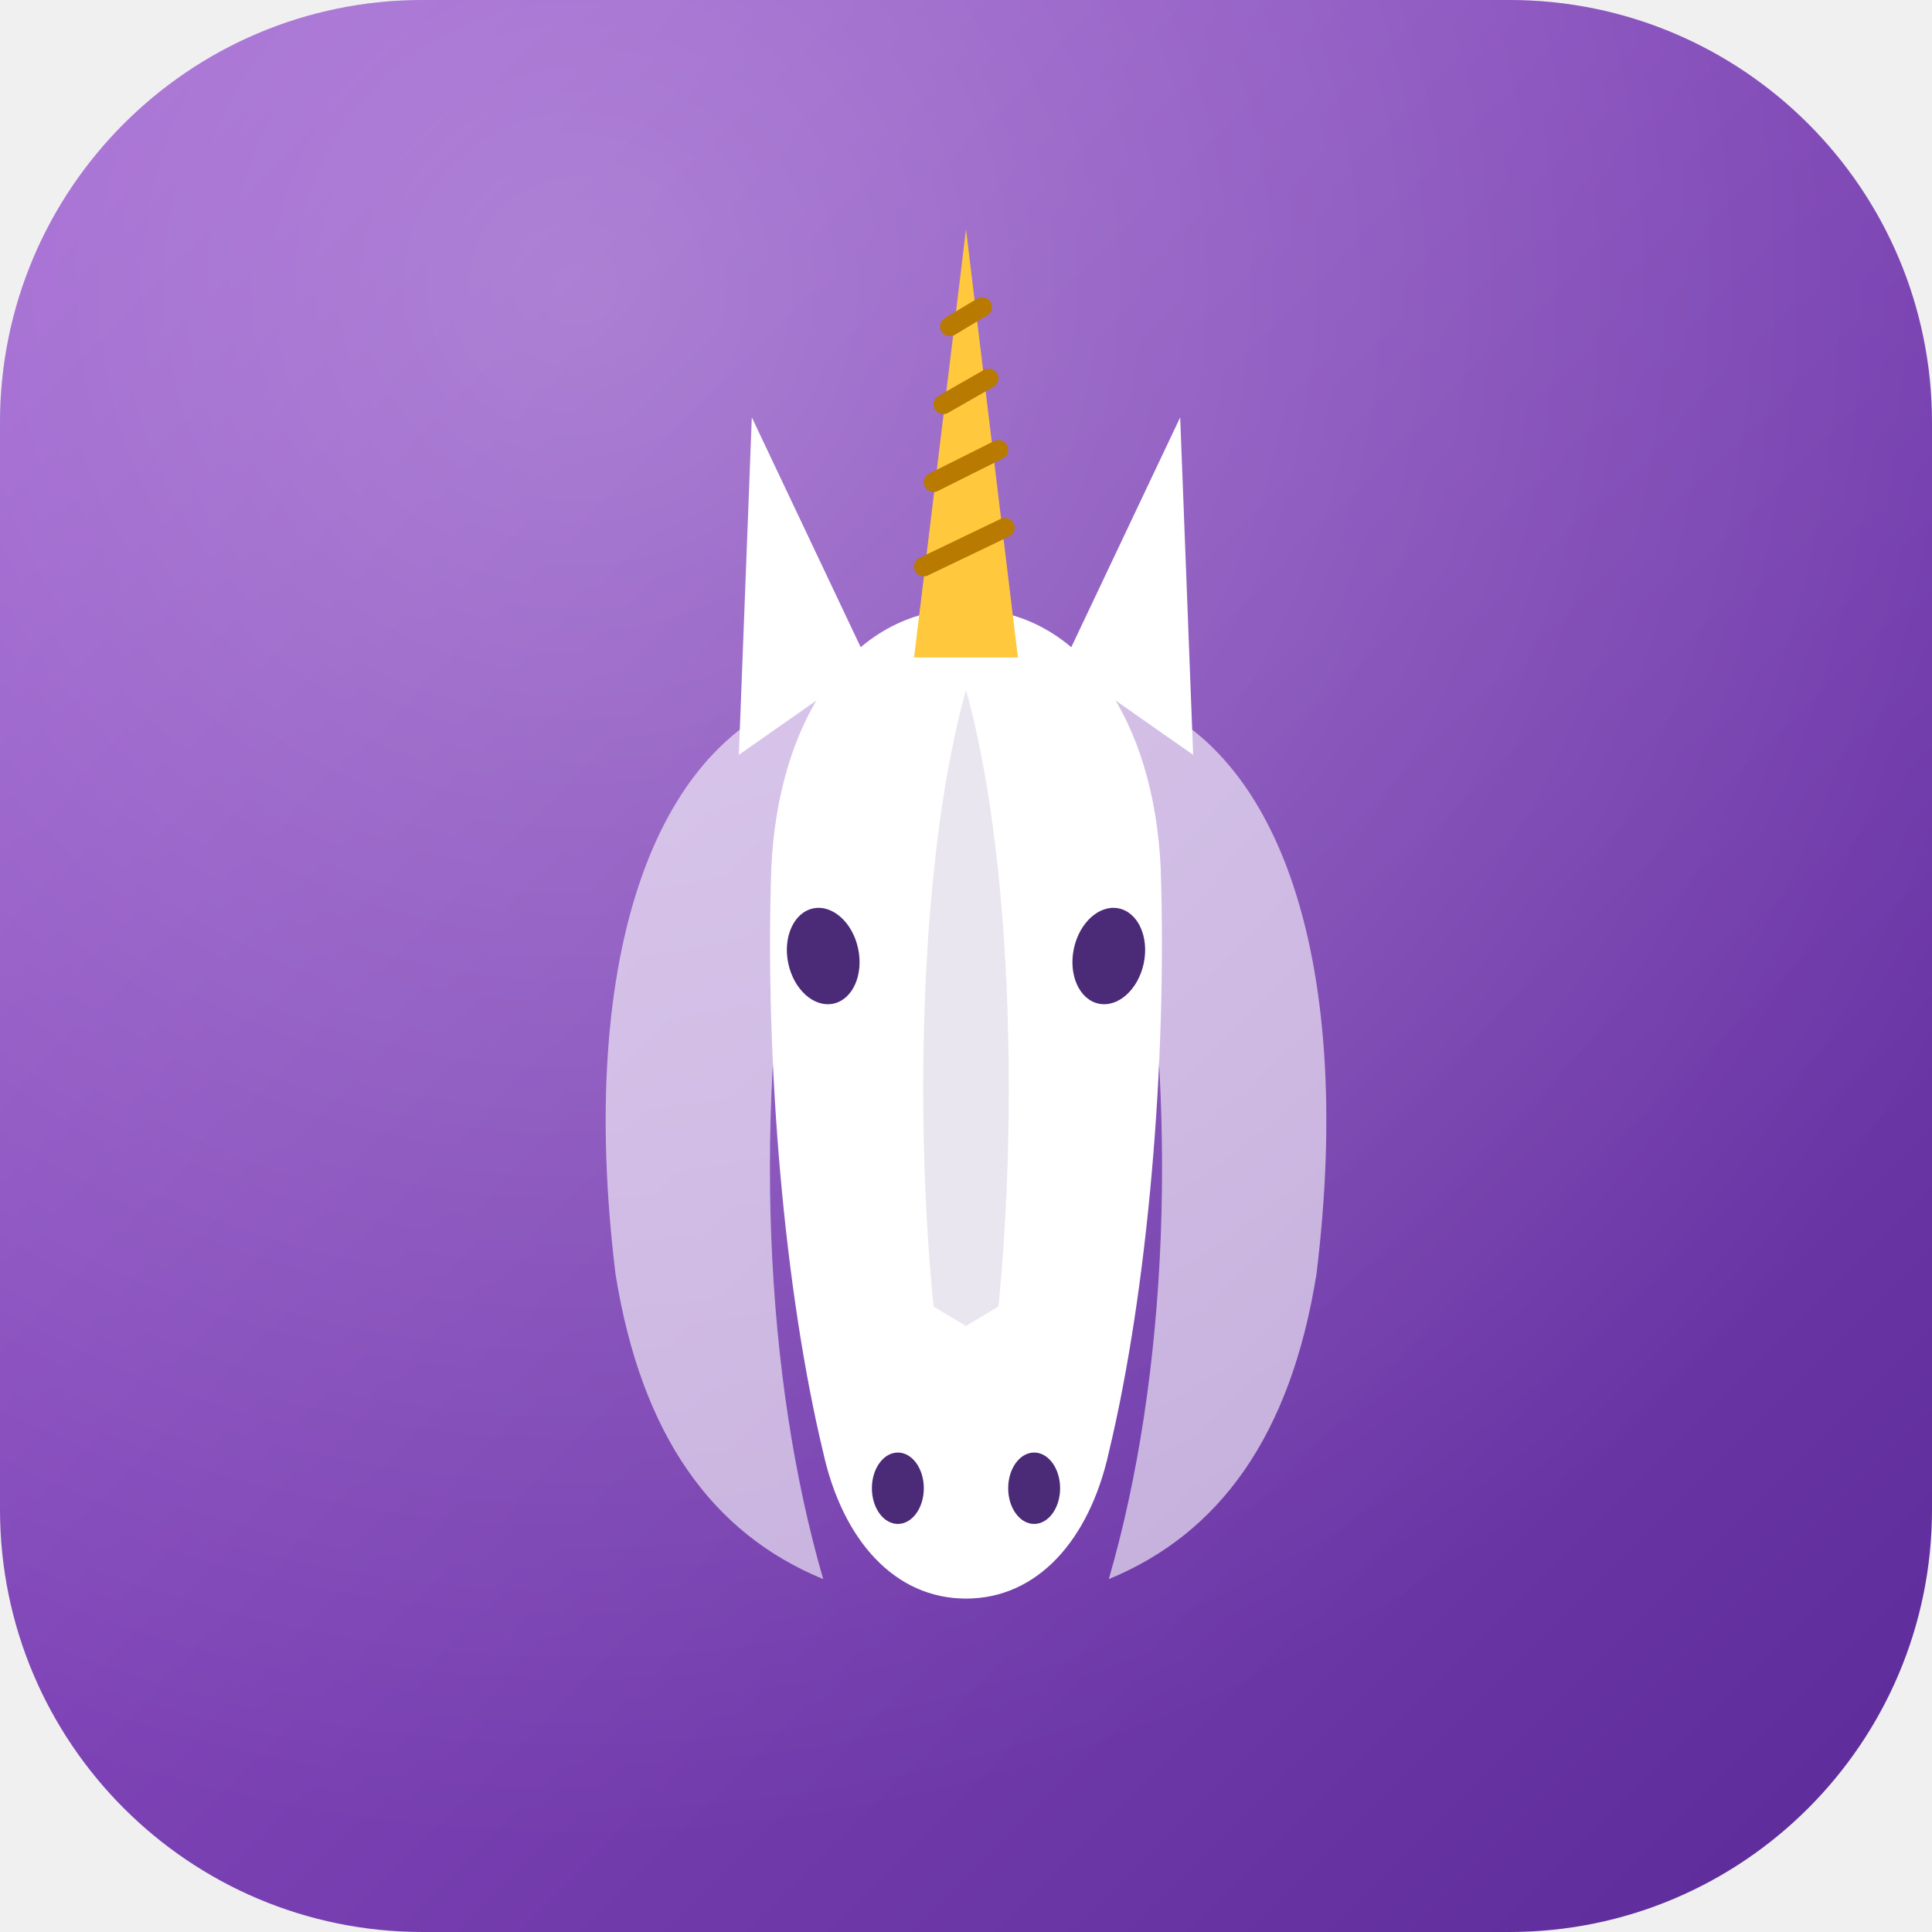
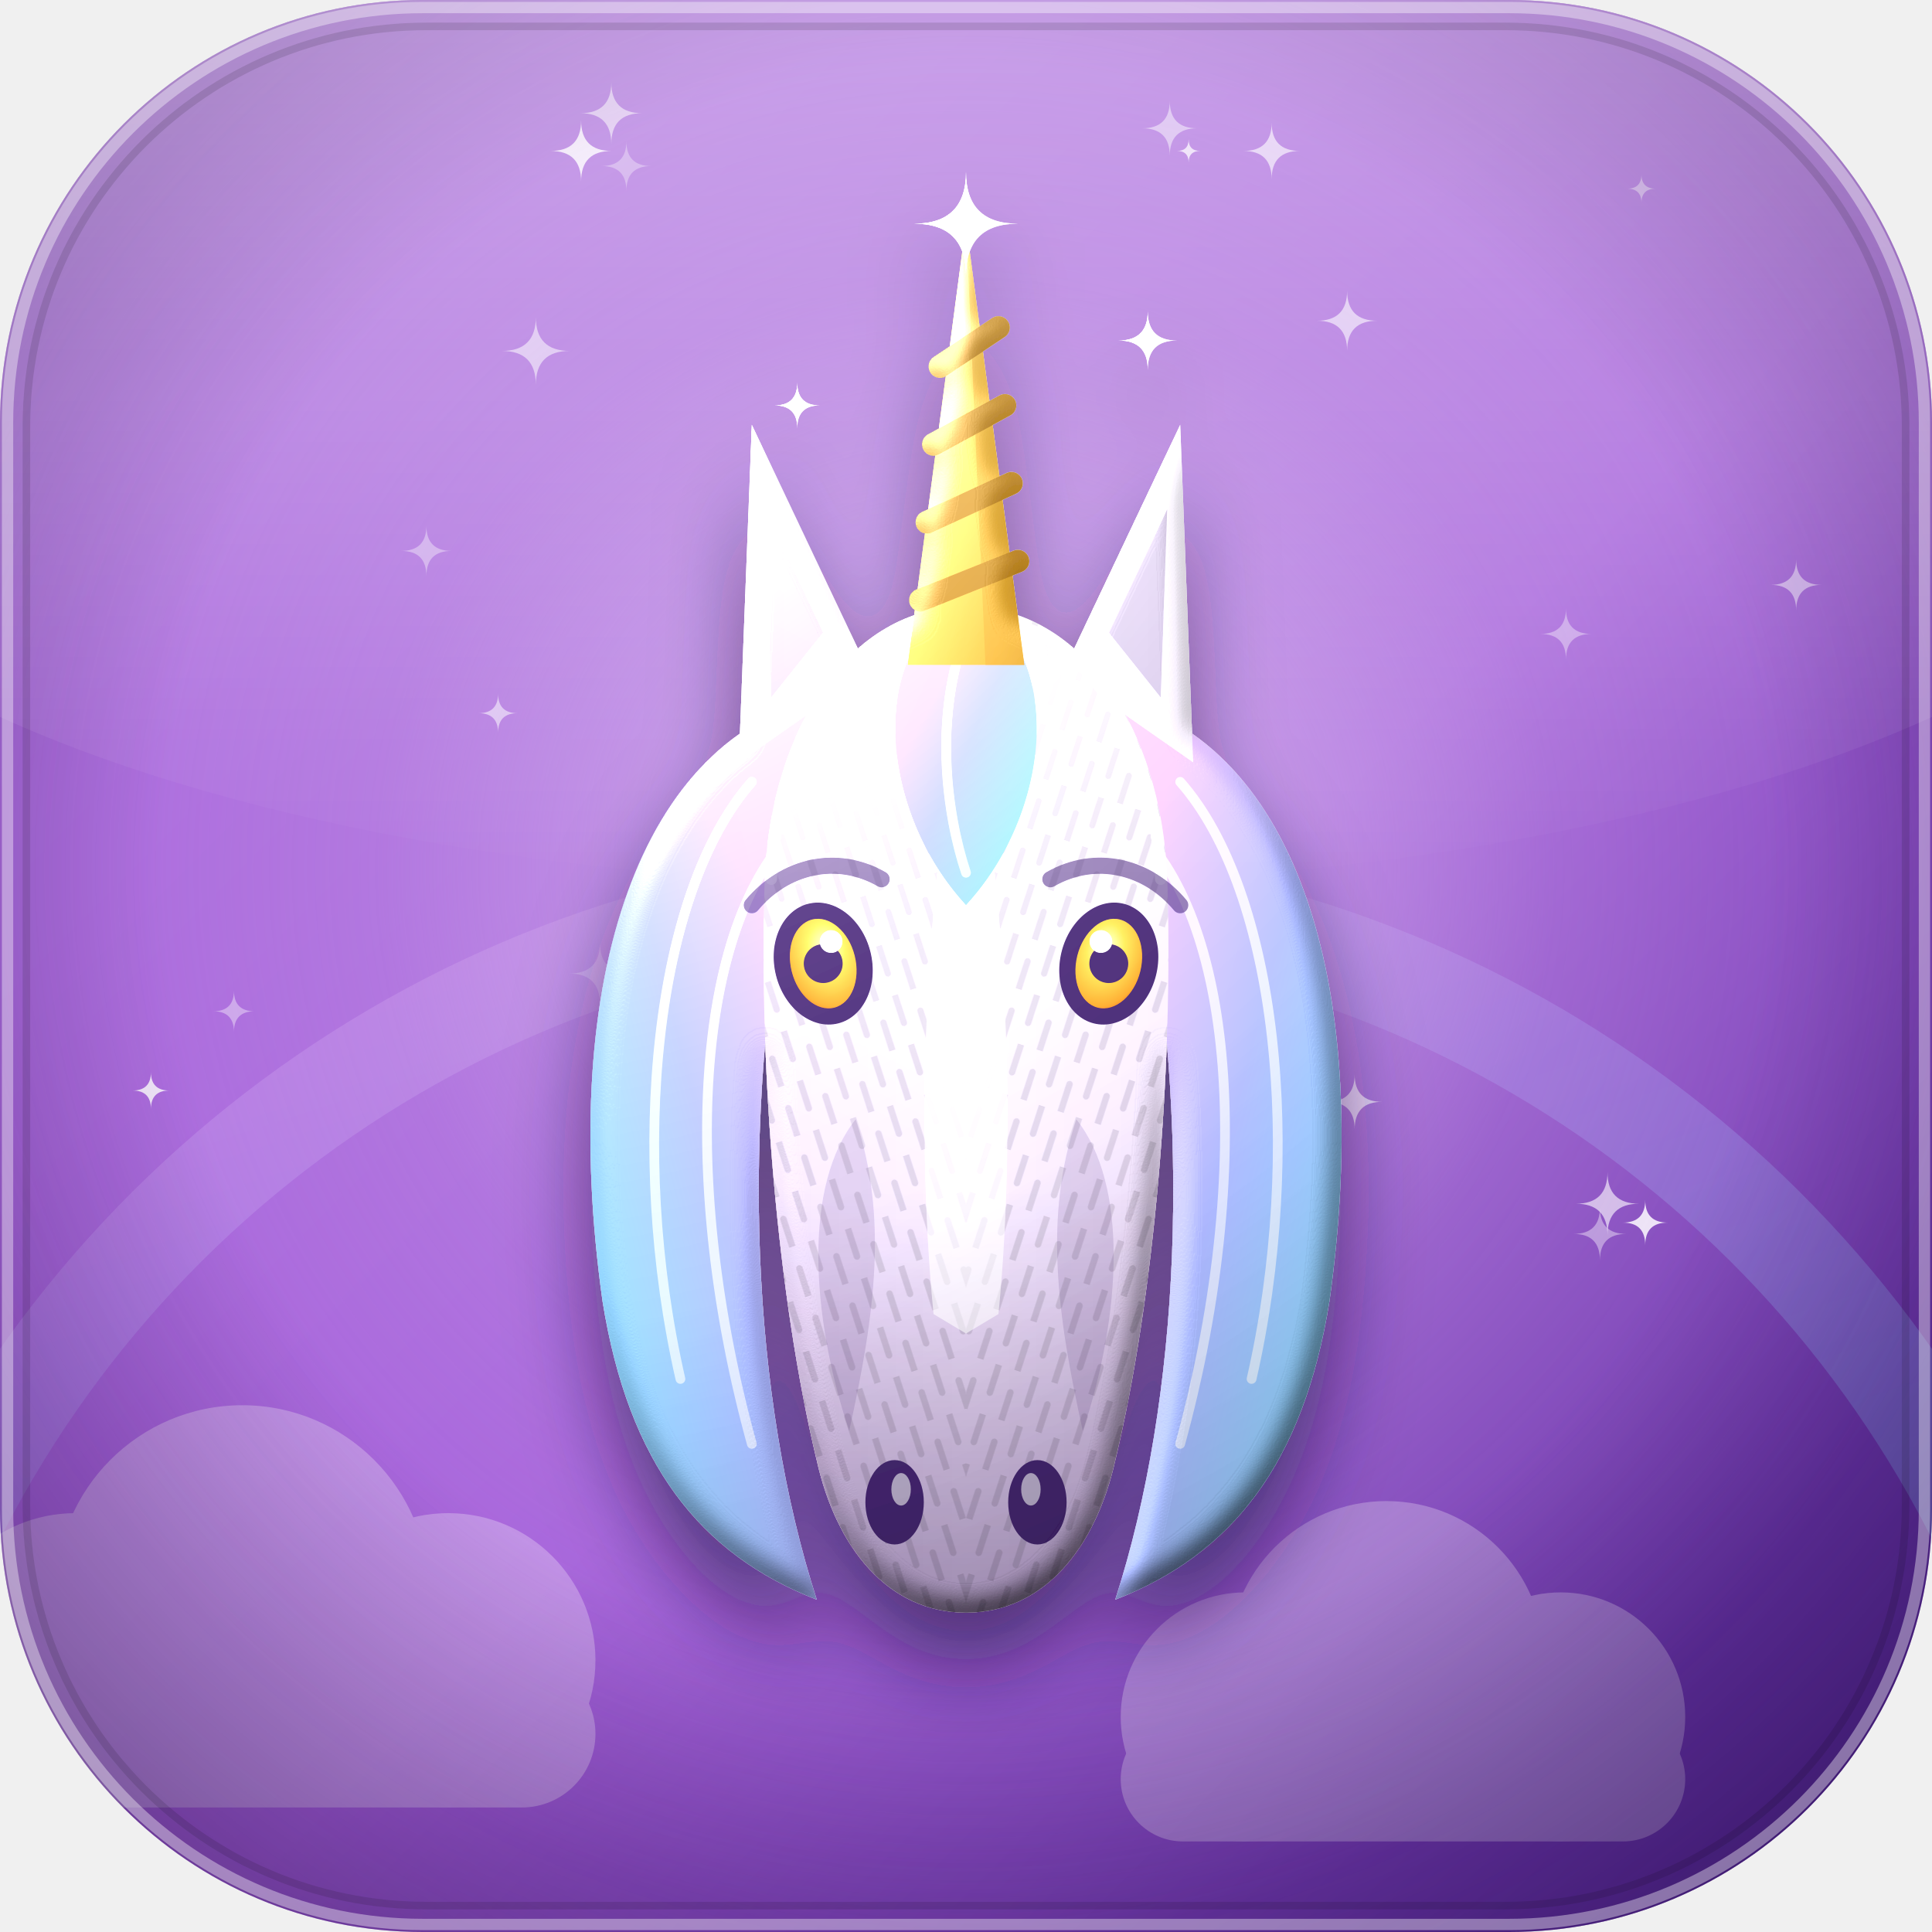
<svg xmlns="http://www.w3.org/2000/svg" viewBox="0 0 512 512" width="512" height="512" role="img" aria-label="Unicornote">
  <defs>
    <linearGradient id="bg" x1="0" y1="0" x2="1" y2="1">
-       <stop offset="0" stop-color="#9B59D0" />
-       <stop offset="1" stop-color="#5B2A98" />
-     </linearGradient>
-     <radialGradient id="hl" cx=".3" cy=".15" r=".8">
-       <stop offset="0" stop-color="#fff" stop-opacity=".28" />
+       <stop offset="0" stop-color="#AD6FDE" />
+       <stop offset=".55" stop-color="#A25BD9" />
+       <stop offset="1" stop-color="#4B1E8E" />
+     </linearGradient>
+     <radialGradient id="aura" cx=".5" cy="0.45" r=".55">
+       <stop offset="0" stop-color="#D5B5EE" stop-opacity=".95" />
+       <stop offset=".55" stop-color="#D5B5EE" stop-opacity=".25" />
+       <stop offset="1" stop-color="#D5B5EE" stop-opacity="0" />
+     </radialGradient>
+     <radialGradient id="vig" cx=".5" cy=".45" r=".75">
+       <stop offset=".55" stop-color="#220E40" stop-opacity="0" />
+       <stop offset="1" stop-color="#220E40" stop-opacity=".6" />
+     </radialGradient>
+     <linearGradient id="fw" gradientUnits="userSpaceOnUse" x1="150" y1="60" x2="360" y2="470">
+       <stop offset="0" stop-color="#FFFFFF" />
+       <stop offset=".5" stop-color="#F2E8FA" />
+       <stop offset="1" stop-color="#DABDF0" />
+     </linearGradient>
+     <linearGradient id="shH" gradientUnits="userSpaceOnUse" x1="256" y1="0" x2="440" y2="0">
+       <stop offset="0" stop-color="#220E40" stop-opacity="0" />
+       <stop offset=".6" stop-color="#220E40" stop-opacity=".05" />
+       <stop offset="1" stop-color="#220E40" stop-opacity=".38" />
+     </linearGradient>
+     <linearGradient id="shV" gradientUnits="userSpaceOnUse" x1="0" y1="80" x2="0" y2="450">
+       <stop offset="0" stop-color="#220E40" stop-opacity="0" />
+       <stop offset=".6" stop-color="#220E40" stop-opacity="0" />
+       <stop offset="1" stop-color="#220E40" stop-opacity=".3" />
+     </linearGradient>
+     <linearGradient id="gold" x1="0" y1="0" x2="1" y2="1">
+       <stop offset="0" stop-color="#FFF1B0" />
+       <stop offset=".5" stop-color="#FFC83D" />
+       <stop offset="1" stop-color="#C98A0B" />
+     </linearGradient>
+     <radialGradient id="eyeG" cx=".4" cy=".35" r=".8">
+       <stop offset="0" stop-color="#FFFBD6" />
+       <stop offset=".35" stop-color="#FFD84A" />
+       <stop offset=".8" stop-color="#FF9A1F" />
+       <stop offset="1" stop-color="#D9560B" />
+     </radialGradient>
+     <linearGradient id="fl" x1="0" y1="1" x2="0" y2="0">
+       <stop offset="0" stop-color="#FFD84A" />
+       <stop offset=".5" stop-color="#FF7A1F" />
+       <stop offset="1" stop-color="#E02F1B" stop-opacity="0" />
+     </linearGradient>
+     <linearGradient id="gloss" x1="0" y1="0" x2="0" y2="1">
+       <stop offset="0" stop-color="#fff" stop-opacity=".34" />
      <stop offset="1" stop-color="#fff" stop-opacity="0" />
-     </radialGradient>
+     </linearGradient>
+     <pattern id="tex" width="12" height="16" patternUnits="userSpaceOnUse" patternTransform="rotate(18)">
+       <path d="M3 0 V9 M9 7 V16" stroke="#000" stroke-opacity=".12" stroke-width="2" stroke-linecap="round" />
+     </pattern>
+     <filter id="glow" x="-80%" y="-80%" width="260%" height="260%">
+       <feGaussianBlur stdDeviation="6" />
+     </filter>
+     <filter id="blur4" x="-50%" y="-50%" width="200%" height="200%">
+       <feGaussianBlur stdDeviation="4" />
+     </filter>
+     <filter id="blur12" x="-50%" y="-50%" width="200%" height="200%">
+       <feGaussianBlur stdDeviation="12" />
+     </filter>
+     <filter id="sh" x="-20%" y="-20%" width="140%" height="150%">
+       <feDropShadow dx="0" dy="14" stdDeviation="11" flood-color="#220E40" flood-opacity=".6" />
+     </filter>
+     <filter id="bv" x="-5%" y="-5%" width="110%" height="110%" color-interpolation-filters="sRGB">
+       <feGaussianBlur in="SourceAlpha" stdDeviation="3.2" result="b" />
+       <feDiffuseLighting in="b" surfaceScale="6" diffuseConstant="1.5" lighting-color="#fff" result="dl">
+         <fePointLight x="110" y="20" z="300" />
+       </feDiffuseLighting>
+       <feComposite in="dl" in2="SourceAlpha" operator="in" result="dl2" />
+       <feBlend in="SourceGraphic" in2="dl2" mode="multiply" result="lit" />
+       <feSpecularLighting in="b" surfaceScale="6" specularConstant=".75" specularExponent="26" lighting-color="#fff" result="sp">
+         <fePointLight x="110" y="20" z="300" />
+       </feSpecularLighting>
+       <feComposite in="sp" in2="SourceAlpha" operator="in" result="sp2" />
+       <feComposite in="sp2" in2="lit" operator="arithmetic" k1="0" k2="1" k3="1" k4="0" />
+     </filter>
    <clipPath id="c">
      <rect width="512" height="512" rx="112" />
    </clipPath>
  </defs>
  <g clip-path="url(#c)">
    <rect width="512" height="512" fill="url(#bg)" />
-     <rect width="512" height="512" fill="url(#hl)" />
-     <g transform="translate(256 274) scale(0.86) translate(-256 -256)" stroke-linejoin="round" stroke-linecap="round">
-       <g>
-         <path d="M300 150 C352 162 376 232 364 330 C356 380 334 410 300 424 C318 362 322 280 308 200Z" fill="#FFFFFF" opacity=".6" />
-         <path d="M286 142 L322 66 L326 170Z" fill="#FFFFFF" />
-         <path d="M256 125 C292 125 314 160 316 205 C318 265 312 335 300 385 C294 412 278 430 256 430Z" fill="#FFFFFF" />
-         <path d="M256 150 C270 200 272 280 266 340 L256 346Z" fill="#4B2A78" opacity=".12" />
-         <ellipse cx="300" cy="232" rx="11" ry="15" fill="#4B2A78" transform="rotate(12 300 232)" />
-         <ellipse cx="277" cy="396" rx="8" ry="11" fill="#4B2A78" />
+     <path d="M132 183.8 Q132 189 137.2 189 Q132 189 132 194.2 Q132 189 126.8 189 Q132 189 132 183.8Z" fill="#fff" opacity="0.68" />
+     <path d="M315 36.9 Q315 40 318.1 40 Q315 40 315 43.1 Q315 40 311.9 40 Q315 40 315 36.9Z" fill="#fff" opacity="0.81" />
+     <path d="M142 84.0 Q142 93 151.0 93 Q142 93 142 102.0 Q142 93 133.0 93 Q142 93 142 84.0Z" fill="#fff" opacity="0.61" />
+     <path d="M415 161.2 Q415 168 421.8 168 Q415 168 415 174.8 Q415 168 408.2 168 Q415 168 415 161.2Z" fill="#fff" opacity="0.43" />
+     <path d="M320 282.9 Q320 289 326.1 289 Q320 289 320 295.1 Q320 289 313.9 289 Q320 289 320 282.9Z" fill="#fff" opacity="0.76" />
+     <path d="M337 32.5 Q337 40 344.5 40 Q337 40 337 47.5 Q337 40 329.5 40 Q337 40 337 32.5Z" fill="#fff" opacity="0.68" />
+     <path d="M162 21.8 Q162 30 170.2 30 Q162 30 162 38.2 Q162 30 153.8 30 Q162 30 162 21.8Z" fill="#fff" opacity="0.61" />
+     <path d="M359 284.7 Q359 292 366.3 292 Q359 292 359 299.3 Q359 292 351.7 292 Q359 292 359 284.7Z" fill="#fff" opacity="0.86" />
+     <path d="M206 262.3 Q206 268 211.7 268 Q206 268 206 273.7 Q206 268 200.3 268 Q206 268 206 262.3Z" fill="#fff" opacity="0.86" />
+     <path d="M435 46.2 Q435 50 438.8 50 Q435 50 435 53.8 Q435 50 431.2 50 Q435 50 435 46.2Z" fill="#fff" opacity="0.47" />
+     <path d="M476 148.2 Q476 155 482.8 155 Q476 155 476 161.8 Q476 155 469.2 155 Q476 155 476 148.2Z" fill="#fff" opacity="0.52" />
+     <path d="M259 134.9 Q259 140 264.1 140 Q259 140 259 145.1 Q259 140 253.9 140 Q259 140 259 134.9Z" fill="#fff" opacity="0.67" />
+     <path d="M296 292.9 Q296 300 303.1 300 Q296 300 296 307.1 Q296 300 288.9 300 Q296 300 296 292.9Z" fill="#fff" opacity="0.86" />
+     <path d="M424 320.0 Q424 327 431.0 327 Q424 327 424 334.0 Q424 327 417.0 327 Q424 327 424 320.0Z" fill="#fff" opacity="0.44" />
+     <path d="M426 310.6 Q426 319 434.4 319 Q426 319 426 327.4 Q426 319 417.6 319 Q426 319 426 310.6Z" fill="#fff" opacity="0.66" />
+     <path d="M357 77.0 Q357 85 365.0 85 Q357 85 357 93.0 Q357 85 349.0 85 Q357 85 357 77.0Z" fill="#fff" opacity="0.67" />
+     <path d="M154 31.9 Q154 40 162.1 40 Q154 40 154 48.1 Q154 40 145.9 40 Q154 40 154 31.9Z" fill="#fff" opacity="0.89" />
+     <path d="M62 262.5 Q62 268 67.5 268 Q62 268 62 273.5 Q62 268 56.5 268 Q62 268 62 262.5Z" fill="#fff" opacity="0.43" />
+     <path d="M159 249.8 Q159 258 167.2 258 Q159 258 159 266.2 Q159 258 150.8 258 Q159 258 159 249.8Z" fill="#fff" opacity="0.37" />
+     <path d="M310 26.7 Q310 34 317.3 34 Q310 34 310 41.3 Q310 34 302.7 34 Q310 34 310 26.7Z" fill="#fff" opacity="0.53" />
+     <path d="M436 318.0 Q436 324 442.0 324 Q436 324 436 330.0 Q436 324 430.0 324 Q436 324 436 318.0Z" fill="#fff" opacity="0.9" />
+     <path d="M166 37.4 Q166 44 172.6 44 Q166 44 166 50.6 Q166 44 159.4 44 Q166 44 166 37.4Z" fill="#fff" opacity="0.37" />
+     <path d="M113 139.3 Q113 146 119.7 146 Q113 146 113 152.7 Q113 146 106.3 146 Q113 146 113 139.3Z" fill="#fff" opacity="0.44" />
+     <path d="M40 284.1 Q40 289 44.9 289 Q40 289 40 293.9 Q40 289 35.1 289 Q40 289 40 284.1Z" fill="#fff" opacity="0.88" />
+     <path d="M-20 420 A300 300 0 0 1 532 420" fill="none" stroke="url(#mane)" stroke-width="26" opacity=".25" />
+     <g transform="translate(20 440) scale(1.3)" fill="#fff" opacity="0.3">
+       <circle cx="0" cy="0" r="30" />
+       <circle cx="34" cy="-14" r="38" />
+       <circle cx="76" cy="0" r="30" />
+       <rect x="-30" y="0" width="136" height="30" rx="15" />
+     </g>
+     <g transform="translate(330 455) scale(1.1)" fill="#fff" opacity="0.28">
+       <circle cx="0" cy="0" r="30" />
+       <circle cx="34" cy="-14" r="38" />
+       <circle cx="76" cy="0" r="30" />
+       <rect x="-30" y="0" width="136" height="30" rx="15" />
+     </g>
+     <rect width="512" height="512" fill="url(#aura)" />
+     <rect width="512" height="512" fill="url(#vig)" />
+     <g filter="url(#sh)">
+       <g filter="url(#bv)">
+         <g transform="translate(256 276) scale(0.86) translate(-256 -256)" stroke-linejoin="round" stroke-linecap="round">
+           <defs>
+             <linearGradient id="mane" x1="0" y1="0" x2="1" y2="1">
+               <stop offset="0" stop-color="#FFB7F0" />
+               <stop offset=".5" stop-color="#A9B4FF" />
+               <stop offset="1" stop-color="#7FE7FF" />
+             </linearGradient>
+             <linearGradient id="fpg" x1="0" y1="0" x2="1" y2="0">
+               <stop offset="0" stop-color="#FFFFFF" />
+               <stop offset=".6" stop-color="#CDE6FF" />
+               <stop offset="1" stop-color="#6FB4F5" />
+             </linearGradient>
+           </defs>
+           <g>
+             <path d="M300 150 C356 162 382 236 368 336 C360 386 338 414 302 428 C322 366 326 282 310 200Z" fill="url(#mane)" />
+             <path d="M308 190 C340 220 344 300 322 380 M322 176 C352 210 360 290 344 360" stroke="#fff" stroke-opacity=".6" stroke-width="3" fill="none" />
+             <path d="M286 142 L322 66 L326 170Z" fill="url(#fw)" opacity="1" />
+             <path d="M286 142 L322 66 L326 170Z" fill="url(#shH)" />
+             <path d="M286 142 L322 66 L326 170Z" fill="url(#shV)" />
+             <path d="M300 130 L318 92 L316 150Z" fill="#3A1C66" opacity=".3" />
+             <path d="M256 122 C292 122 316 160 318 205 C320 265 314 335 302 385 C296 412 280 432 256 432Z" fill="url(#fw)" opacity="1" />
+             <path d="M256 122 C292 122 316 160 318 205 C320 265 314 335 302 385 C296 412 280 432 256 432Z" fill="url(#tex)" />
+             <path d="M256 122 C292 122 316 160 318 205 C320 265 314 335 302 385 C296 412 280 432 256 432Z" fill="url(#shH)" />
+             <path d="M256 122 C292 122 316 160 318 205 C320 265 314 335 302 385 C296 412 280 432 256 432Z" fill="url(#shV)" />
+             <path d="M290 280 C306 300 304 340 292 376 C284 340 280 310 290 280Z" fill="#3A1C66" opacity=".15" />
+             <path d="M256 150 C268 200 272 280 266 340 L256 346Z" fill="#fff" opacity=".55" />
+             <path d="M260 126 C292 126 314 162 316 206" fill="none" stroke="#fff" stroke-opacity="0.9" stroke-width="3.5" />
+             <g transform="translate(300 232) rotate(14)">
+               <ellipse rx="15" ry="19" fill="#3A1C66" />
+               <ellipse rx="10" ry="14" fill="url(#eyeG)" />
+               <circle r="6" fill="#3A1C66" />
+               <circle cx="-4" cy="-6" r="3.5" fill="#fff" />
+             </g>
+             <path d="M282 206 C296 198 312 202 322 214" fill="none" stroke="#3A1C66" stroke-width="5" stroke-opacity="0.6" />
+             <ellipse cx="278" cy="398" rx="9" ry="13" fill="#3A1C66" />
+             <ellipse cx="276" cy="394" rx="3" ry="5" fill="#fff" opacity=".6" />
+           </g>
+           <g transform="translate(512 0) scale(-1 1)">
+             <path d="M300 150 C356 162 382 236 368 336 C360 386 338 414 302 428 C322 366 326 282 310 200Z" fill="url(#mane)" />
+             <path d="M308 190 C340 220 344 300 322 380 M322 176 C352 210 360 290 344 360" stroke="#fff" stroke-opacity=".6" stroke-width="3" fill="none" />
+             <path d="M286 142 L322 66 L326 170Z" fill="url(#fw)" opacity="1" />
+             <path d="M286 142 L322 66 L326 170Z" fill="url(#shH)" />
+             <path d="M286 142 L322 66 L326 170Z" fill="url(#shV)" />
+             <path d="M300 130 L318 92 L316 150Z" fill="#3A1C66" opacity=".3" />
+             <path d="M256 122 C292 122 316 160 318 205 C320 265 314 335 302 385 C296 412 280 432 256 432Z" fill="url(#fw)" opacity="1" />
+             <path d="M256 122 C292 122 316 160 318 205 C320 265 314 335 302 385 C296 412 280 432 256 432Z" fill="url(#tex)" />
+             <path d="M256 122 C292 122 316 160 318 205 C320 265 314 335 302 385 C296 412 280 432 256 432Z" fill="url(#shH)" />
+             <path d="M256 122 C292 122 316 160 318 205 C320 265 314 335 302 385 C296 412 280 432 256 432Z" fill="url(#shV)" />
+             <path d="M290 280 C306 300 304 340 292 376 C284 340 280 310 290 280Z" fill="#3A1C66" opacity=".15" />
+             <path d="M256 150 C268 200 272 280 266 340 L256 346Z" fill="#fff" opacity=".55" />
+             <path d="M260 126 C292 126 314 162 316 206" fill="none" stroke="#fff" stroke-opacity="0.9" stroke-width="3.5" />
+             <g transform="translate(300 232) rotate(14)">
+               <ellipse rx="15" ry="19" fill="#3A1C66" />
+               <ellipse rx="10" ry="14" fill="url(#eyeG)" />
+               <circle r="6" fill="#3A1C66" />
+               <circle cx="-4" cy="-6" r="3.5" fill="#fff" />
+             </g>
+             <path d="M282 206 C296 198 312 202 322 214" fill="none" stroke="#3A1C66" stroke-width="5" stroke-opacity="0.6" />
+             <ellipse cx="278" cy="398" rx="9" ry="13" fill="#3A1C66" />
+             <ellipse cx="276" cy="394" rx="3" ry="5" fill="#fff" opacity=".6" />
+           </g>
+           <path d="M256 118 C224 136 230 186 256 214 C282 186 288 136 256 118Z" fill="url(#mane)" />
+           <path d="M256 130 C246 156 250 186 256 204" fill="none" stroke="#fff" stroke-width="3" stroke-opacity="0.6" />
+           <path d="M238 140 L256 4 L274 140Z" fill="url(#gold)" />
+           <path d="M256 4 L274 140 L262 140Z" fill="#B87A00" opacity=".4" />
+           <path d="M242 120 L272 108" stroke="#A86B00" stroke-width="7" />
+           <path d="M244 96 L270 84" stroke="#A86B00" stroke-width="7" />
+           <path d="M246 72 L268 60" stroke="#A86B00" stroke-width="7" />
+           <path d="M248 48 L266 36" stroke="#A86B00" stroke-width="7" />
+           <path d="M256 -12 Q256 4 272 4 Q256 4 256 20 Q256 4 240 4 Q256 4 256 -12Z" fill="#fff" opacity="0.9" />
+           <path d="M312 31 Q312 40 321 40 Q312 40 312 49 Q312 40 303 40 Q312 40 312 31Z" fill="#fff" opacity="0.9" />
+           <path d="M204 53 Q204 60 211 60 Q204 60 204 67 Q204 60 197 60 Q204 60 204 53Z" fill="#fff" opacity="0.9" />
+         </g>
      </g>
-       <g transform="translate(512 0) scale(-1 1)">
-         <path d="M300 150 C352 162 376 232 364 330 C356 380 334 410 300 424 C318 362 322 280 308 200Z" fill="#FFFFFF" opacity=".6" />
-         <path d="M286 142 L322 66 L326 170Z" fill="#FFFFFF" />
-         <path d="M256 125 C292 125 314 160 316 205 C318 265 312 335 300 385 C294 412 278 430 256 430Z" fill="#FFFFFF" />
-         <path d="M256 150 C270 200 272 280 266 340 L256 346Z" fill="#4B2A78" opacity=".12" />
-         <ellipse cx="300" cy="232" rx="11" ry="15" fill="#4B2A78" transform="rotate(12 300 232)" />
-         <ellipse cx="277" cy="396" rx="8" ry="11" fill="#4B2A78" />
-       </g>
-       <path d="M240 140 L256 8 L272 140Z" fill="#FFC83D" />
-       <path d="M243 112 L268 100 M246 86 L266 76 M249 62 L263 54 M251 38 L261 32" stroke="#B87A00" stroke-width="6" fill="none" />
    </g>
+     <path d="M0 0 H512 V190 C380 250 132 250 0 190Z" fill="url(#gloss)" />
+     <rect x="2" y="2" width="508" height="508" rx="110" fill="none" stroke="#fff" stroke-opacity=".38" stroke-width="3" />
+     <rect x="7" y="7" width="498" height="498" rx="106" fill="none" stroke="#000" stroke-opacity=".12" stroke-width="2" />
  </g>
</svg>
